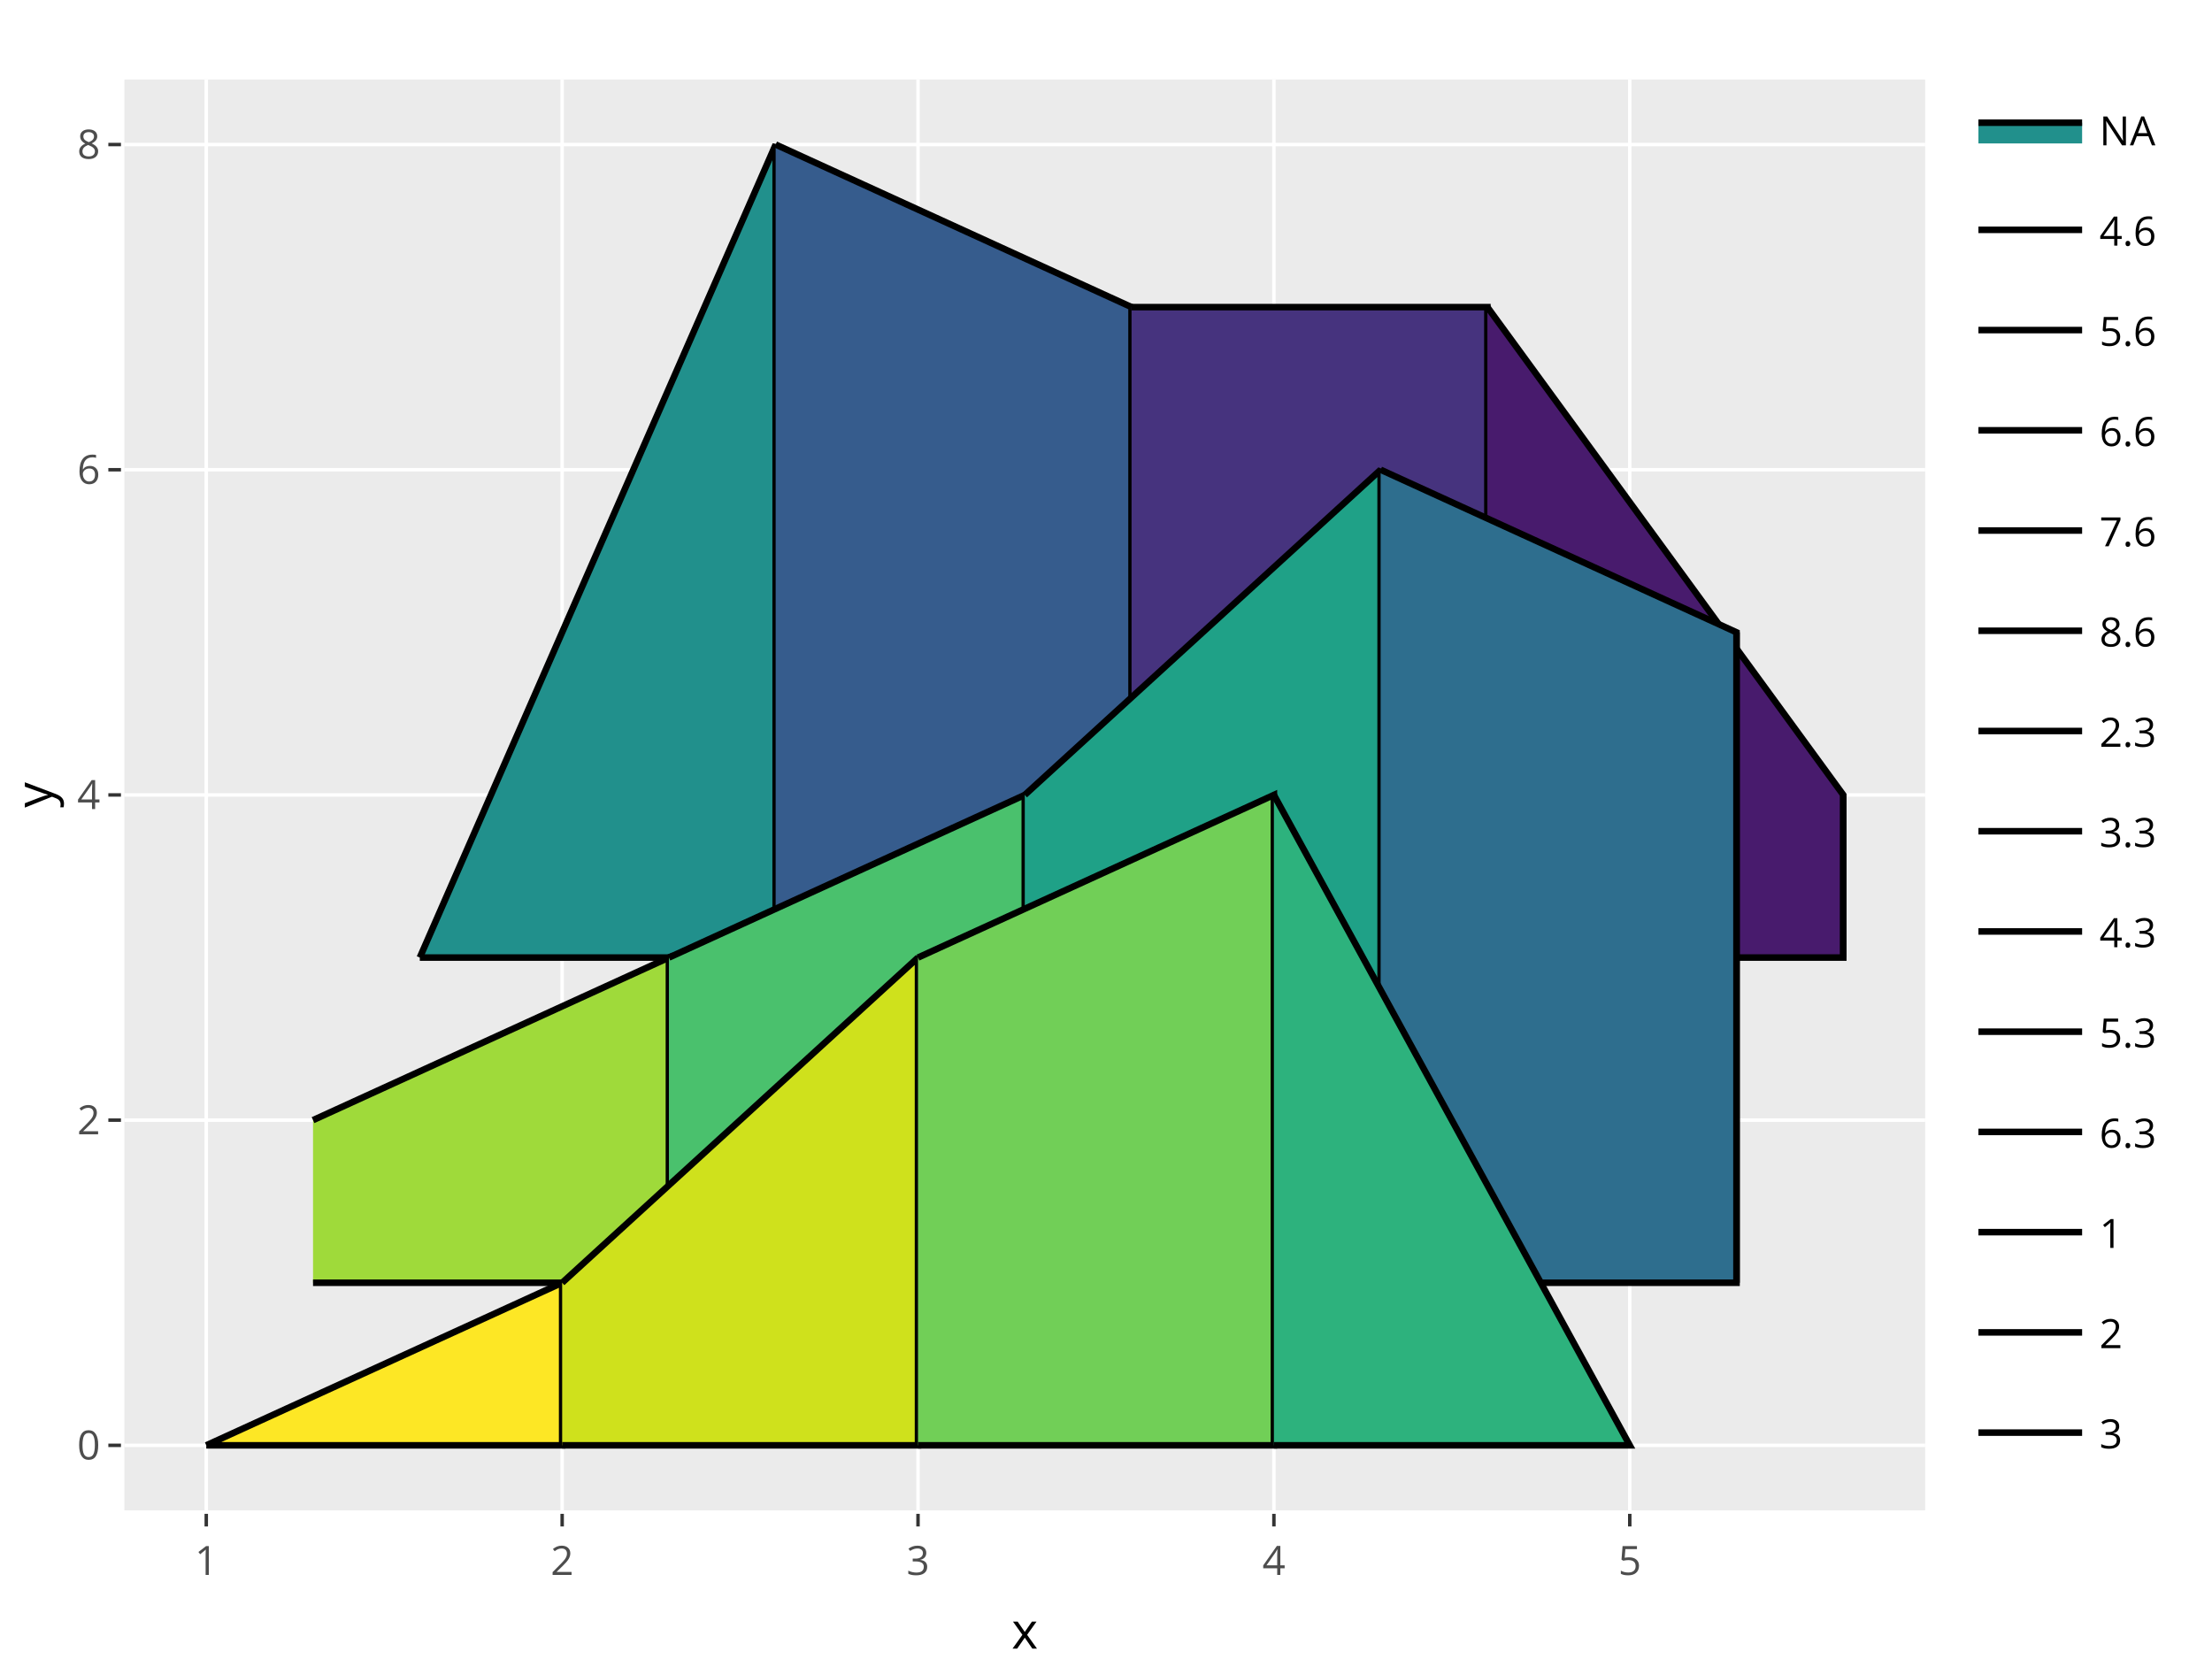
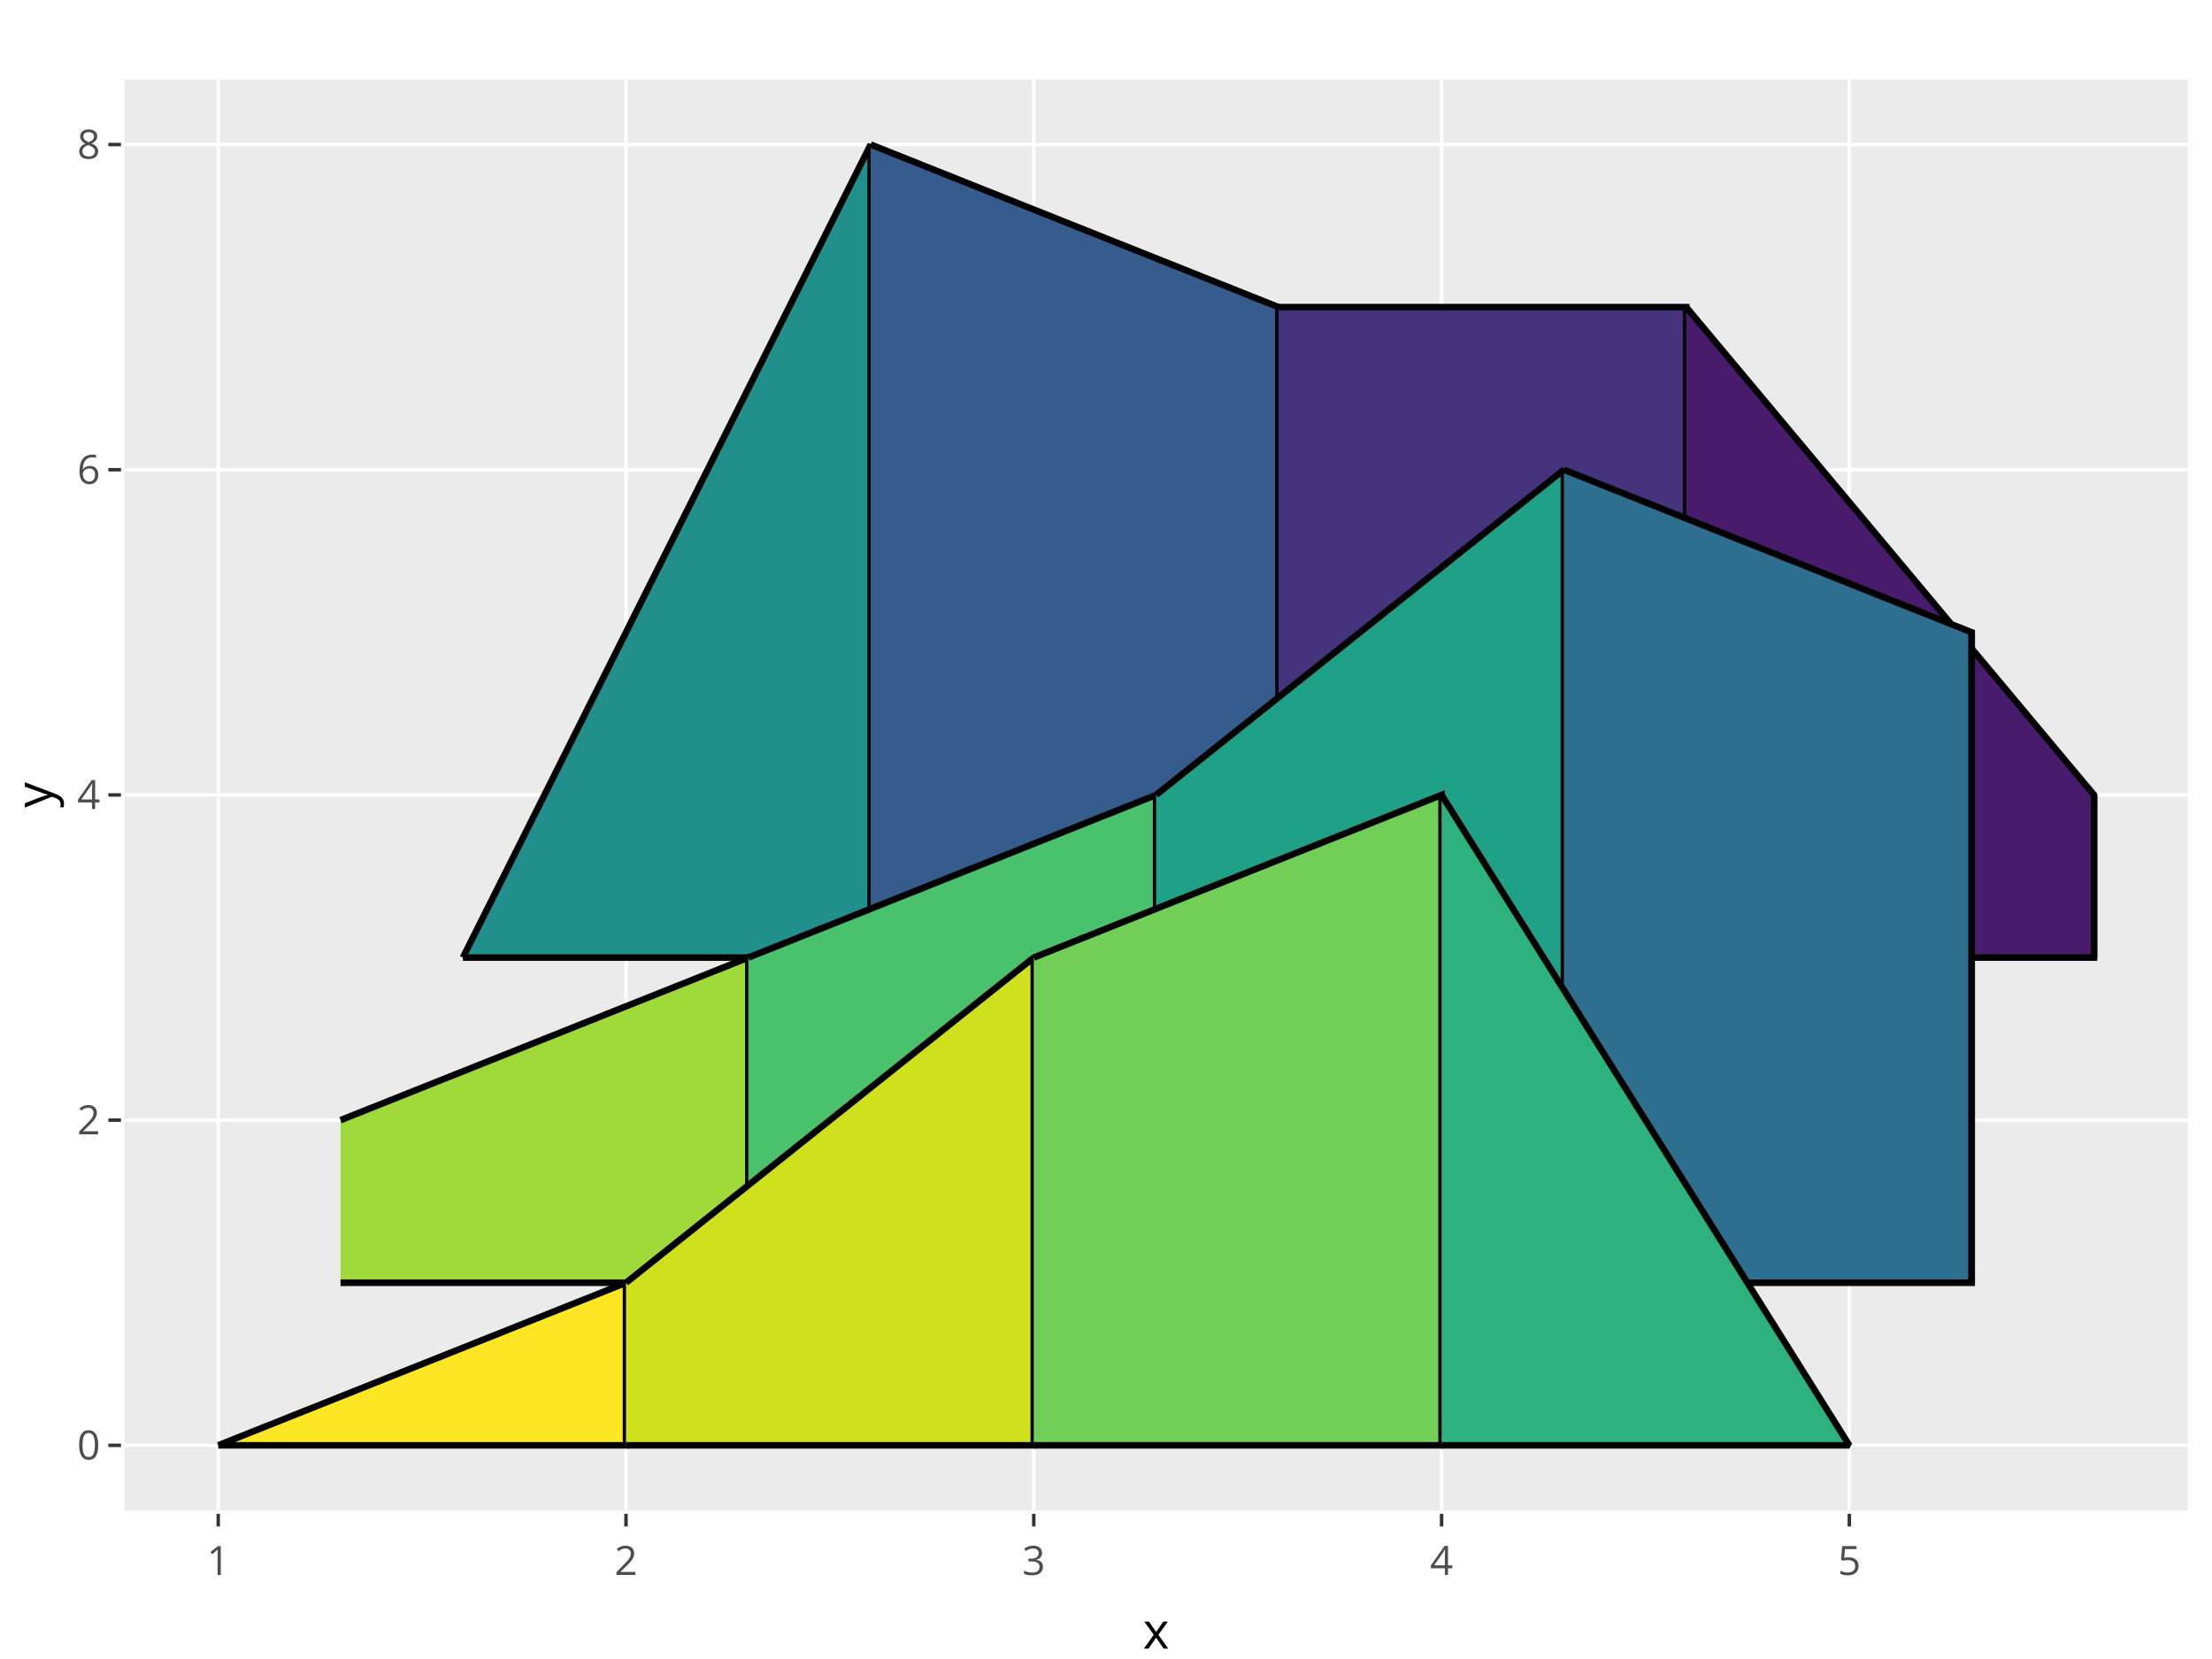
<svg xmlns="http://www.w3.org/2000/svg" class="main-svg" width="640" height="480" style="" viewBox="0 0 640 480">
  <rect x="0" y="0" width="640" height="480" style="fill: rgb(255, 255, 255); fill-opacity: 1;" />
  <defs id="defs-">
    <g class="clips">
      <clipPath id="clipxyplot" class="plotclip">
-         <rect width="521" height="414" />
+         <rect width="597" height="414" />
      </clipPath>
      <clipPath class="axesclip" id="clipx">
-         <rect x="36" y="0" width="521" height="480" />
+         <rect x="36" y="0" width="597" height="480" />
      </clipPath>
      <clipPath class="axesclip" id="clipy">
        <rect x="0" y="23" width="640" height="414" />
      </clipPath>
      <clipPath class="axesclip" id="clipxy">
-         <rect x="36" y="23" width="521" height="414" />
+         <rect x="36" y="23" width="597" height="414" />
      </clipPath>
    </g>
    <g class="gradients" />
    <g class="patterns" />
  </defs>
  <g class="bglayer">
-     <rect class="bg" x="36" y="23" width="521" height="414" style="fill: rgb(235, 235, 235); fill-opacity: 1; stroke-width: 0;" />
+     <rect class="bg" x="36" y="23" width="597" height="414" style="fill: rgb(235, 235, 235); fill-opacity: 1; stroke-width: 0;" />
  </g>
  <g class="layer-below">
    <g class="imagelayer" />
-     <g class="shapelayer">
-       <path data-index="0" fill-rule="evenodd" d="M36,437H557V23H36Z" style="opacity: 1; stroke: rgb(0, 0, 0); stroke-opacity: 0; fill: rgb(0, 0, 0); fill-opacity: 0; stroke-width: 0px;" />
-     </g>
+     <g class="shapelayer" />
  </g>
  <g class="cartesianlayer">
    <g class="subplot xy">
      <g class="layer-subplot">
        <g class="shapelayer" />
        <g class="imagelayer" />
      </g>
      <g class="gridlayer">
        <g class="x">
-           <path class="xgrid crisp" transform="translate(59.68,0)" d="M0,23v414" style="stroke: rgb(255, 255, 255); stroke-opacity: 1; stroke-width: 1px;" />
-           <path class="xgrid crisp" transform="translate(162.65,0)" d="M0,23v414" style="stroke: rgb(255, 255, 255); stroke-opacity: 1; stroke-width: 1px;" />
-           <path class="xgrid crisp" transform="translate(265.61,0)" d="M0,23v414" style="stroke: rgb(255, 255, 255); stroke-opacity: 1; stroke-width: 1px;" />
-           <path class="xgrid crisp" transform="translate(368.58,0)" d="M0,23v414" style="stroke: rgb(255, 255, 255); stroke-opacity: 1; stroke-width: 1px;" />
-           <path class="xgrid crisp" transform="translate(471.54,0)" d="M0,23v414" style="stroke: rgb(255, 255, 255); stroke-opacity: 1; stroke-width: 1px;" />
+           <path class="xgrid crisp" transform="translate(63.14,0)" d="M0,23v414" style="stroke: rgb(255, 255, 255); stroke-opacity: 1; stroke-width: 1px;" />
+           <path class="xgrid crisp" transform="translate(181.12,0)" d="M0,23v414" style="stroke: rgb(255, 255, 255); stroke-opacity: 1; stroke-width: 1px;" />
+           <path class="xgrid crisp" transform="translate(299.1,0)" d="M0,23v414" style="stroke: rgb(255, 255, 255); stroke-opacity: 1; stroke-width: 1px;" />
+           <path class="xgrid crisp" transform="translate(417.09,0)" d="M0,23v414" style="stroke: rgb(255, 255, 255); stroke-opacity: 1; stroke-width: 1px;" />
+           <path class="xgrid crisp" transform="translate(535.07,0)" d="M0,23v414" style="stroke: rgb(255, 255, 255); stroke-opacity: 1; stroke-width: 1px;" />
        </g>
        <g class="y">
-           <path class="ygrid crisp" transform="translate(0,418.18)" d="M36,0h521" style="stroke: rgb(255, 255, 255); stroke-opacity: 1; stroke-width: 1px;" />
-           <path class="ygrid crisp" transform="translate(0,324.09)" d="M36,0h521" style="stroke: rgb(255, 255, 255); stroke-opacity: 1; stroke-width: 1px;" />
-           <path class="ygrid crisp" transform="translate(0,230)" d="M36,0h521" style="stroke: rgb(255, 255, 255); stroke-opacity: 1; stroke-width: 1px;" />
-           <path class="ygrid crisp" transform="translate(0,135.91)" d="M36,0h521" style="stroke: rgb(255, 255, 255); stroke-opacity: 1; stroke-width: 1px;" />
-           <path class="ygrid crisp" transform="translate(0,41.82)" d="M36,0h521" style="stroke: rgb(255, 255, 255); stroke-opacity: 1; stroke-width: 1px;" />
+           <path class="ygrid crisp" transform="translate(0,418.18)" d="M36,0h597" style="stroke: rgb(255, 255, 255); stroke-opacity: 1; stroke-width: 1px;" />
+           <path class="ygrid crisp" transform="translate(0,324.09)" d="M36,0h597" style="stroke: rgb(255, 255, 255); stroke-opacity: 1; stroke-width: 1px;" />
+           <path class="ygrid crisp" transform="translate(0,230)" d="M36,0h597" style="stroke: rgb(255, 255, 255); stroke-opacity: 1; stroke-width: 1px;" />
+           <path class="ygrid crisp" transform="translate(0,135.91)" d="M36,0h597" style="stroke: rgb(255, 255, 255); stroke-opacity: 1; stroke-width: 1px;" />
+           <path class="ygrid crisp" transform="translate(0,41.82)" d="M36,0h597" style="stroke: rgb(255, 255, 255); stroke-opacity: 1; stroke-width: 1px;" />
        </g>
      </g>
      <g class="zerolinelayer" />
      <path class="xlines-below" />
      <path class="ylines-below" />
      <g class="overlines-below" />
      <g class="xaxislayer-below" />
      <g class="yaxislayer-below" />
      <g class="overaxes-below" />
      <g class="plot" transform="translate(36,23)" clip-path="url(#clipxyplot)">
        <g class="scatterlayer mlayer">
          <g class="trace scatter trace-vdiffr-plotly-1" style="stroke-miterlimit: 2; opacity: 1;">
            <g class="fills">
              <g>
-                 <path class="js-fill" d="M85.46,254.05L188.42,18.82L188.42,254.05L85.46,254.05Z" style="fill: rgb(33, 144, 140); fill-opacity: 1; stroke-width: 0;" />
-               </g>
-             </g>
-             <g class="errorbars" />
-             <g class="lines">
-               <path class="js-line" d="M85.46,254.05L188.42,18.82L188.42,254.05L85.46,254.05" style="vector-effect: non-scaling-stroke; fill: none; stroke: rgb(0, 0, 0); stroke-opacity: 1; stroke-width: 1.89px; opacity: 1;" />
+                 <path class="js-fill" d="M97.93,254.05L215.91,18.82L215.91,254.05L97.93,254.05Z" style="fill: rgb(33, 144, 140); fill-opacity: 1; stroke-width: 0;" />
+               </g>
+             </g>
+             <g class="errorbars" />
+             <g class="lines">
+               <path class="js-line" d="M97.93,254.05L215.91,18.82L215.91,254.05L97.93,254.05" style="vector-effect: non-scaling-stroke; fill: none; stroke: rgb(0, 0, 0); stroke-opacity: 1; stroke-width: 1.89px; opacity: 1;" />
            </g>
            <g class="points" />
            <g class="text" />
          </g>
          <g class="trace scatter trace-vdiffr-plotly-2" style="stroke-miterlimit: 2; opacity: 1;">
            <g class="fills">
              <g>
-                 <path class="js-fill" d="M188.42,18.82L291.39,65.86L291.39,254.05L188.42,254.05Z" style="fill: rgb(54, 92, 141); fill-opacity: 1; stroke-width: 0;" />
-               </g>
-             </g>
-             <g class="errorbars" />
-             <g class="lines">
-               <path class="js-line" d="M188.42,18.82L291.39,65.86L291.39,254.05L188.42,254.05" style="vector-effect: non-scaling-stroke; fill: none; stroke: rgb(0, 0, 0); stroke-opacity: 1; stroke-width: 1.89px; opacity: 1;" />
+                 <path class="js-fill" d="M215.91,18.82L333.9,65.86L333.9,254.05L215.91,254.05Z" style="fill: rgb(54, 92, 141); fill-opacity: 1; stroke-width: 0;" />
+               </g>
+             </g>
+             <g class="errorbars" />
+             <g class="lines">
+               <path class="js-line" d="M215.91,18.82L333.9,65.86L333.9,254.05L215.91,254.05" style="vector-effect: non-scaling-stroke; fill: none; stroke: rgb(0, 0, 0); stroke-opacity: 1; stroke-width: 1.89px; opacity: 1;" />
            </g>
            <g class="points" />
            <g class="text" />
          </g>
          <g class="trace scatter trace-vdiffr-plotly-3" style="stroke-miterlimit: 2; opacity: 1;">
            <g class="fills">
              <g>
-                 <path class="js-fill" d="M291.39,65.86L394.35,65.86L394.35,254.05L291.39,254.05Z" style="fill: rgb(70, 51, 126); fill-opacity: 1; stroke-width: 0;" />
-               </g>
-             </g>
-             <g class="errorbars" />
-             <g class="lines">
-               <path class="js-line" d="M291.39,65.86L394.35,65.86L394.35,254.05L291.39,254.05" style="vector-effect: non-scaling-stroke; fill: none; stroke: rgb(0, 0, 0); stroke-opacity: 1; stroke-width: 1.89px; opacity: 1;" />
+                 <path class="js-fill" d="M333.9,65.86L451.88,65.86L451.88,254.05L333.9,254.05Z" style="fill: rgb(70, 51, 126); fill-opacity: 1; stroke-width: 0;" />
+               </g>
+             </g>
+             <g class="errorbars" />
+             <g class="lines">
+               <path class="js-line" d="M333.9,65.86L451.88,65.86L451.88,254.05L333.9,254.05" style="vector-effect: non-scaling-stroke; fill: none; stroke: rgb(0, 0, 0); stroke-opacity: 1; stroke-width: 1.89px; opacity: 1;" />
            </g>
            <g class="points" />
            <g class="text" />
          </g>
          <g class="trace scatter trace-vdiffr-plotly-4" style="stroke-miterlimit: 2; opacity: 1;">
            <g class="fills">
              <g>
-                 <path class="js-fill" d="M394.35,65.86L497.32,207L497.32,254.05L394.35,254.05Z" style="fill: rgb(72, 27, 109); fill-opacity: 1; stroke-width: 0;" />
-               </g>
-             </g>
-             <g class="errorbars" />
-             <g class="lines">
-               <path class="js-line" d="M394.35,65.86L497.32,207L497.32,254.05L394.35,254.05" style="vector-effect: non-scaling-stroke; fill: none; stroke: rgb(0, 0, 0); stroke-opacity: 1; stroke-width: 1.89px; opacity: 1;" />
+                 <path class="js-fill" d="M451.88,65.86L569.86,207L569.86,254.05L451.88,254.05Z" style="fill: rgb(72, 27, 109); fill-opacity: 1; stroke-width: 0;" />
+               </g>
+             </g>
+             <g class="errorbars" />
+             <g class="lines">
+               <path class="js-line" d="M451.88,65.86L569.86,207L569.86,254.05L451.88,254.05" style="vector-effect: non-scaling-stroke; fill: none; stroke: rgb(0, 0, 0); stroke-opacity: 1; stroke-width: 1.89px; opacity: 1;" />
            </g>
            <g class="points" />
            <g class="text" />
          </g>
          <g class="trace scatter trace-vdiffr-plotly-5" style="stroke-miterlimit: 2; opacity: 1;">
            <g class="fills">
              <g>
-                 <path class="js-fill" d="M497.32,207L497.32,254.05Z" style="fill: rgb(68, 1, 84); fill-opacity: 1; stroke-width: 0;" />
-               </g>
-             </g>
-             <g class="errorbars" />
-             <g class="lines">
-               <path class="js-line" d="M497.32,207L497.32,254.05" style="vector-effect: non-scaling-stroke; fill: none; stroke: rgb(0, 0, 0); stroke-opacity: 1; stroke-width: 1.89px; opacity: 1;" />
+                 <path class="js-fill" d="M569.86,207L569.86,254.05Z" style="fill: rgb(68, 1, 84); fill-opacity: 1; stroke-width: 0;" />
+               </g>
+             </g>
+             <g class="errorbars" />
+             <g class="lines">
+               <path class="js-line" d="M569.86,207L569.86,254.05" style="vector-effect: non-scaling-stroke; fill: none; stroke: rgb(0, 0, 0); stroke-opacity: 1; stroke-width: 1.89px; opacity: 1;" />
            </g>
            <g class="points" />
            <g class="text" />
          </g>
          <g class="trace scatter trace-vdiffr-plotly-6" style="stroke-miterlimit: 2; opacity: 1;">
            <g class="fills" />
            <g class="errorbars" />
            <g class="lines" />
            <g class="points" />
            <g class="text" />
          </g>
          <g class="trace scatter trace-vdiffr-plotly-7" style="stroke-miterlimit: 2; opacity: 1;">
            <g class="fills" />
            <g class="errorbars" />
            <g class="lines" />
            <g class="points" />
            <g class="text" />
          </g>
          <g class="trace scatter trace-vdiffr-plotly-8" style="stroke-miterlimit: 2; opacity: 1;">
            <g class="fills" />
            <g class="errorbars" />
            <g class="lines" />
            <g class="points" />
            <g class="text" />
          </g>
          <g class="trace scatter trace-vdiffr-plotly-9" style="stroke-miterlimit: 2; opacity: 1;">
            <g class="fills" />
            <g class="errorbars" />
            <g class="lines" />
            <g class="points" />
            <g class="text" />
          </g>
          <g class="trace scatter trace-vdiffr-plotly-10" style="stroke-miterlimit: 2; opacity: 1;">
            <g class="fills" />
            <g class="errorbars" />
            <g class="lines" />
            <g class="points" />
            <g class="text" />
          </g>
          <g class="trace scatter trace-vdiffr-plotly-11" style="stroke-miterlimit: 2; opacity: 1;">
            <g class="fills">
              <g>
-                 <path class="js-fill" d="M54.57,301.09L157.54,254.05L157.54,348.14L54.57,348.14Z" style="fill: rgb(159, 218, 58); fill-opacity: 1; stroke-width: 0;" />
-               </g>
-             </g>
-             <g class="errorbars" />
-             <g class="lines">
-               <path class="js-line" d="M54.57,301.09L157.54,254.05L157.54,348.14L54.57,348.14" style="vector-effect: non-scaling-stroke; fill: none; stroke: rgb(0, 0, 0); stroke-opacity: 1; stroke-width: 1.89px; opacity: 1;" />
+                 <path class="js-fill" d="M62.53,301.09L180.52,254.05L180.52,348.14L62.53,348.14Z" style="fill: rgb(159, 218, 58); fill-opacity: 1; stroke-width: 0;" />
+               </g>
+             </g>
+             <g class="errorbars" />
+             <g class="lines">
+               <path class="js-line" d="M62.53,301.09L180.52,254.05L180.52,348.14L62.53,348.14" style="vector-effect: non-scaling-stroke; fill: none; stroke: rgb(0, 0, 0); stroke-opacity: 1; stroke-width: 1.89px; opacity: 1;" />
            </g>
            <g class="points" />
            <g class="text" />
          </g>
          <g class="trace scatter trace-vdiffr-plotly-12" style="stroke-miterlimit: 2; opacity: 1;">
            <g class="fills">
              <g>
-                 <path class="js-fill" d="M157.54,254.05L260.5,207L260.5,348.14L157.54,348.14Z" style="fill: rgb(74, 193, 109); fill-opacity: 1; stroke-width: 0;" />
-               </g>
-             </g>
-             <g class="errorbars" />
-             <g class="lines">
-               <path class="js-line" d="M157.54,254.05L260.5,207L260.5,348.14L157.54,348.14" style="vector-effect: non-scaling-stroke; fill: none; stroke: rgb(0, 0, 0); stroke-opacity: 1; stroke-width: 1.89px; opacity: 1;" />
+                 <path class="js-fill" d="M180.52,254.05L298.5,207L298.5,348.14L180.52,348.14Z" style="fill: rgb(74, 193, 109); fill-opacity: 1; stroke-width: 0;" />
+               </g>
+             </g>
+             <g class="errorbars" />
+             <g class="lines">
+               <path class="js-line" d="M180.52,254.05L298.5,207L298.5,348.14L180.52,348.14" style="vector-effect: non-scaling-stroke; fill: none; stroke: rgb(0, 0, 0); stroke-opacity: 1; stroke-width: 1.89px; opacity: 1;" />
            </g>
            <g class="points" />
            <g class="text" />
          </g>
          <g class="trace scatter trace-vdiffr-plotly-13" style="stroke-miterlimit: 2; opacity: 1;">
            <g class="fills">
              <g>
-                 <path class="js-fill" d="M260.5,207L363.46,112.91L363.46,348.14L260.5,348.14Z" style="fill: rgb(31, 161, 135); fill-opacity: 1; stroke-width: 0;" />
-               </g>
-             </g>
-             <g class="errorbars" />
-             <g class="lines">
-               <path class="js-line" d="M260.5,207L363.46,112.91L363.46,348.14L260.5,348.14" style="vector-effect: non-scaling-stroke; fill: none; stroke: rgb(0, 0, 0); stroke-opacity: 1; stroke-width: 1.89px; opacity: 1;" />
+                 <path class="js-fill" d="M298.5,207L416.48,112.91L416.48,348.14L298.5,348.14Z" style="fill: rgb(31, 161, 135); fill-opacity: 1; stroke-width: 0;" />
+               </g>
+             </g>
+             <g class="errorbars" />
+             <g class="lines">
+               <path class="js-line" d="M298.5,207L416.48,112.91L416.48,348.14L298.5,348.14" style="vector-effect: non-scaling-stroke; fill: none; stroke: rgb(0, 0, 0); stroke-opacity: 1; stroke-width: 1.89px; opacity: 1;" />
            </g>
            <g class="points" />
            <g class="text" />
          </g>
          <g class="trace scatter trace-vdiffr-plotly-14" style="stroke-miterlimit: 2; opacity: 1;">
            <g class="fills">
              <g>
-                 <path class="js-fill" d="M363.46,112.91L466.43,159.95L466.43,348.14L363.46,348.14Z" style="fill: rgb(46, 110, 142); fill-opacity: 1; stroke-width: 0;" />
-               </g>
-             </g>
-             <g class="errorbars" />
-             <g class="lines">
-               <path class="js-line" d="M363.46,112.91L466.43,159.95L466.43,348.14L363.46,348.14" style="vector-effect: non-scaling-stroke; fill: none; stroke: rgb(0, 0, 0); stroke-opacity: 1; stroke-width: 1.89px; opacity: 1;" />
+                 <path class="js-fill" d="M416.48,112.91L534.47,159.95L534.47,348.14L416.48,348.14Z" style="fill: rgb(46, 110, 142); fill-opacity: 1; stroke-width: 0;" />
+               </g>
+             </g>
+             <g class="errorbars" />
+             <g class="lines">
+               <path class="js-line" d="M416.48,112.91L534.47,159.95L534.47,348.14L416.48,348.14" style="vector-effect: non-scaling-stroke; fill: none; stroke: rgb(0, 0, 0); stroke-opacity: 1; stroke-width: 1.89px; opacity: 1;" />
            </g>
            <g class="points" />
            <g class="text" />
          </g>
          <g class="trace scatter trace-vdiffr-plotly-15" style="stroke-miterlimit: 2; opacity: 1;">
            <g class="fills">
              <g>
-                 <path class="js-fill" d="M466.43,159.95L466.43,348.14Z" style="fill: rgb(63, 72, 137); fill-opacity: 1; stroke-width: 0;" />
-               </g>
-             </g>
-             <g class="errorbars" />
-             <g class="lines">
-               <path class="js-line" d="M466.43,159.95L466.43,348.14" style="vector-effect: non-scaling-stroke; fill: none; stroke: rgb(0, 0, 0); stroke-opacity: 1; stroke-width: 1.89px; opacity: 1;" />
+                 <path class="js-fill" d="M534.47,159.95L534.47,348.14Z" style="fill: rgb(63, 72, 137); fill-opacity: 1; stroke-width: 0;" />
+               </g>
+             </g>
+             <g class="errorbars" />
+             <g class="lines">
+               <path class="js-line" d="M534.47,159.95L534.47,348.14" style="vector-effect: non-scaling-stroke; fill: none; stroke: rgb(0, 0, 0); stroke-opacity: 1; stroke-width: 1.89px; opacity: 1;" />
            </g>
            <g class="points" />
            <g class="text" />
          </g>
          <g class="trace scatter trace-vdiffr-plotly-16" style="stroke-miterlimit: 2; opacity: 1;">
            <g class="fills" />
            <g class="errorbars" />
            <g class="lines" />
            <g class="points" />
            <g class="text" />
          </g>
          <g class="trace scatter trace-vdiffr-plotly-17" style="stroke-miterlimit: 2; opacity: 1;">
            <g class="fills" />
            <g class="errorbars" />
            <g class="lines" />
            <g class="points" />
            <g class="text" />
          </g>
          <g class="trace scatter trace-vdiffr-plotly-18" style="stroke-miterlimit: 2; opacity: 1;">
            <g class="fills" />
            <g class="errorbars" />
            <g class="lines" />
            <g class="points" />
            <g class="text" />
          </g>
          <g class="trace scatter trace-vdiffr-plotly-19" style="stroke-miterlimit: 2; opacity: 1;">
            <g class="fills" />
            <g class="errorbars" />
            <g class="lines" />
            <g class="points" />
            <g class="text" />
          </g>
          <g class="trace scatter trace-vdiffr-plotly-20" style="stroke-miterlimit: 2; opacity: 1;">
            <g class="fills" />
            <g class="errorbars" />
            <g class="lines" />
            <g class="points" />
            <g class="text" />
          </g>
          <g class="trace scatter trace-vdiffr-plotly-21" style="stroke-miterlimit: 2; opacity: 1;">
            <g class="fills">
              <g>
-                 <path class="js-fill" d="M23.68,395.18L126.65,348.14L126.65,395.18L23.68,395.18Z" style="fill: rgb(253, 231, 37); fill-opacity: 1; stroke-width: 0;" />
-               </g>
-             </g>
-             <g class="errorbars" />
-             <g class="lines">
-               <path class="js-line" d="M23.68,395.18L126.65,348.14L126.65,395.18L23.68,395.18" style="vector-effect: non-scaling-stroke; fill: none; stroke: rgb(0, 0, 0); stroke-opacity: 1; stroke-width: 1.89px; opacity: 1;" />
+                 <path class="js-fill" d="M27.14,395.18L145.12,348.14L145.12,395.18L27.14,395.18Z" style="fill: rgb(253, 231, 37); fill-opacity: 1; stroke-width: 0;" />
+               </g>
+             </g>
+             <g class="errorbars" />
+             <g class="lines">
+               <path class="js-line" d="M27.14,395.18L145.12,348.14L145.12,395.18L27.14,395.18" style="vector-effect: non-scaling-stroke; fill: none; stroke: rgb(0, 0, 0); stroke-opacity: 1; stroke-width: 1.89px; opacity: 1;" />
            </g>
            <g class="points" />
            <g class="text" />
          </g>
          <g class="trace scatter trace-vdiffr-plotly-22" style="stroke-miterlimit: 2; opacity: 1;">
            <g class="fills">
              <g>
-                 <path class="js-fill" d="M126.65,348.14L229.61,254.05L229.61,395.18L126.65,395.18Z" style="fill: rgb(207, 225, 28); fill-opacity: 1; stroke-width: 0;" />
-               </g>
-             </g>
-             <g class="errorbars" />
-             <g class="lines">
-               <path class="js-line" d="M126.65,348.14L229.61,254.05L229.61,395.18L126.65,395.18" style="vector-effect: non-scaling-stroke; fill: none; stroke: rgb(0, 0, 0); stroke-opacity: 1; stroke-width: 1.89px; opacity: 1;" />
+                 <path class="js-fill" d="M145.12,348.14L263.1,254.05L263.1,395.18L145.12,395.18Z" style="fill: rgb(207, 225, 28); fill-opacity: 1; stroke-width: 0;" />
+               </g>
+             </g>
+             <g class="errorbars" />
+             <g class="lines">
+               <path class="js-line" d="M145.12,348.14L263.1,254.05L263.1,395.18L145.12,395.18" style="vector-effect: non-scaling-stroke; fill: none; stroke: rgb(0, 0, 0); stroke-opacity: 1; stroke-width: 1.89px; opacity: 1;" />
            </g>
            <g class="points" />
            <g class="text" />
          </g>
          <g class="trace scatter trace-vdiffr-plotly-23" style="stroke-miterlimit: 2; opacity: 1;">
            <g class="fills">
              <g>
-                 <path class="js-fill" d="M229.61,254.05L332.58,207L332.58,395.18L229.61,395.18Z" style="fill: rgb(113, 207, 87); fill-opacity: 1; stroke-width: 0;" />
-               </g>
-             </g>
-             <g class="errorbars" />
-             <g class="lines">
-               <path class="js-line" d="M229.61,254.05L332.58,207L332.58,395.18L229.61,395.18" style="vector-effect: non-scaling-stroke; fill: none; stroke: rgb(0, 0, 0); stroke-opacity: 1; stroke-width: 1.89px; opacity: 1;" />
+                 <path class="js-fill" d="M263.1,254.05L381.09,207L381.09,395.18L263.1,395.18Z" style="fill: rgb(113, 207, 87); fill-opacity: 1; stroke-width: 0;" />
+               </g>
+             </g>
+             <g class="errorbars" />
+             <g class="lines">
+               <path class="js-line" d="M263.1,254.05L381.09,207L381.09,395.18L263.1,395.18" style="vector-effect: non-scaling-stroke; fill: none; stroke: rgb(0, 0, 0); stroke-opacity: 1; stroke-width: 1.89px; opacity: 1;" />
            </g>
            <g class="points" />
            <g class="text" />
          </g>
          <g class="trace scatter trace-vdiffr-plotly-24" style="stroke-miterlimit: 2; opacity: 1;">
            <g class="fills">
              <g>
-                 <path class="js-fill" d="M332.58,207L435.54,395.18L435.54,395.18L332.58,395.18Z" style="fill: rgb(45, 178, 125); fill-opacity: 1; stroke-width: 0;" />
-               </g>
-             </g>
-             <g class="errorbars" />
-             <g class="lines">
-               <path class="js-line" d="M332.58,207L435.54,395.18L435.54,395.18L332.58,395.18" style="vector-effect: non-scaling-stroke; fill: none; stroke: rgb(0, 0, 0); stroke-opacity: 1; stroke-width: 1.89px; opacity: 1;" />
+                 <path class="js-fill" d="M381.09,207L499.07,395.18L499.07,395.18L381.09,395.18Z" style="fill: rgb(45, 178, 125); fill-opacity: 1; stroke-width: 0;" />
+               </g>
+             </g>
+             <g class="errorbars" />
+             <g class="lines">
+               <path class="js-line" d="M381.09,207L499.07,395.18L499.07,395.18L381.09,395.18" style="vector-effect: non-scaling-stroke; fill: none; stroke: rgb(0, 0, 0); stroke-opacity: 1; stroke-width: 1.89px; opacity: 1;" />
            </g>
            <g class="points" />
            <g class="text" />
          </g>
          <g class="trace scatter trace-vdiffr-plotly-25" style="stroke-miterlimit: 2; opacity: 1;">
            <g class="fills">
              <g>
-                 <path class="js-fill" d="M435.54,395.18L435.54,395.18Z" style="fill: rgb(39, 127, 142); fill-opacity: 1; stroke-width: 0;" />
-               </g>
-             </g>
-             <g class="errorbars" />
-             <g class="lines">
-               <path class="js-line" d="M435.54,395.18L435.54,395.18" style="vector-effect: non-scaling-stroke; fill: none; stroke: rgb(0, 0, 0); stroke-opacity: 1; stroke-width: 1.89px; opacity: 1;" />
+                 <path class="js-fill" d="M499.07,395.18L499.07,395.18Z" style="fill: rgb(39, 127, 142); fill-opacity: 1; stroke-width: 0;" />
+               </g>
+             </g>
+             <g class="errorbars" />
+             <g class="lines">
+               <path class="js-line" d="M499.07,395.18L499.07,395.18" style="vector-effect: non-scaling-stroke; fill: none; stroke: rgb(0, 0, 0); stroke-opacity: 1; stroke-width: 1.89px; opacity: 1;" />
            </g>
            <g class="points" />
            <g class="text" />
          </g>
          <g class="trace scatter trace-vdiffr-plotly-26" style="stroke-miterlimit: 2; opacity: 1;">
            <g class="fills" />
            <g class="errorbars" />
            <g class="lines" />
            <g class="points" />
            <g class="text" />
          </g>
          <g class="trace scatter trace-vdiffr-plotly-27" style="stroke-miterlimit: 2; opacity: 1;">
            <g class="fills" />
            <g class="errorbars" />
            <g class="lines" />
            <g class="points" />
            <g class="text" />
          </g>
          <g class="trace scatter trace-vdiffr-plotly-28" style="stroke-miterlimit: 2; opacity: 1;">
            <g class="fills" />
            <g class="errorbars" />
            <g class="lines" />
            <g class="points" />
            <g class="text" />
          </g>
          <g class="trace scatter trace-vdiffr-plotly-29" style="stroke-miterlimit: 2; opacity: 1;">
            <g class="fills" />
            <g class="errorbars" />
            <g class="lines" />
            <g class="points" />
            <g class="text" />
          </g>
          <g class="trace scatter trace-vdiffr-plotly-30" style="stroke-miterlimit: 2; opacity: 1;">
            <g class="fills" />
            <g class="errorbars" />
            <g class="lines" />
            <g class="points" />
            <g class="text" />
          </g>
        </g>
      </g>
      <g class="overplot" />
      <path class="xlines-above crisp" d="" style="fill: none; stroke-width: 1px; stroke: rgb(0, 0, 0); stroke-opacity: 0;" />
      <path class="ylines-above crisp" d="" style="fill: none; stroke-width: 1px; stroke: rgb(0, 0, 0); stroke-opacity: 0;" />
      <g class="overlines-above" />
      <g class="xaxislayer-above">
-         <path class="xtick ticks crisp" d="M0,438v3.653" transform="translate(59.68,0)" style="stroke: rgb(51, 51, 51); stroke-opacity: 1; stroke-width: 1px;" />
-         <path class="xtick ticks crisp" d="M0,438v3.653" transform="translate(162.65,0)" style="stroke: rgb(51, 51, 51); stroke-opacity: 1; stroke-width: 1px;" />
-         <path class="xtick ticks crisp" d="M0,438v3.653" transform="translate(265.61,0)" style="stroke: rgb(51, 51, 51); stroke-opacity: 1; stroke-width: 1px;" />
-         <path class="xtick ticks crisp" d="M0,438v3.653" transform="translate(368.58,0)" style="stroke: rgb(51, 51, 51); stroke-opacity: 1; stroke-width: 1px;" />
-         <path class="xtick ticks crisp" d="M0,438v3.653" transform="translate(471.54,0)" style="stroke: rgb(51, 51, 51); stroke-opacity: 1; stroke-width: 1px;" />
+         <path class="xtick ticks crisp" d="M0,438v3.653" transform="translate(63.14,0)" style="stroke: rgb(51, 51, 51); stroke-opacity: 1; stroke-width: 1px;" />
+         <path class="xtick ticks crisp" d="M0,438v3.653" transform="translate(181.12,0)" style="stroke: rgb(51, 51, 51); stroke-opacity: 1; stroke-width: 1px;" />
+         <path class="xtick ticks crisp" d="M0,438v3.653" transform="translate(299.1,0)" style="stroke: rgb(51, 51, 51); stroke-opacity: 1; stroke-width: 1px;" />
+         <path class="xtick ticks crisp" d="M0,438v3.653" transform="translate(417.09,0)" style="stroke: rgb(51, 51, 51); stroke-opacity: 1; stroke-width: 1px;" />
+         <path class="xtick ticks crisp" d="M0,438v3.653" transform="translate(535.07,0)" style="stroke: rgb(51, 51, 51); stroke-opacity: 1; stroke-width: 1px;" />
        <g class="xtick">
-           <text text-anchor="middle" x="0" y="455.68" transform="translate(59.68,0)" style="font-family: 'Open Sans', verdana, arial, sans-serif; font-size: 11.69px; fill: rgb(77, 77, 77); fill-opacity: 1; white-space: pre; opacity: 1;">1</text>
+           <text text-anchor="middle" x="0" y="455.68" transform="translate(63.14,0)" style="font-family: 'Open Sans', verdana, arial, sans-serif; font-size: 11.69px; fill: rgb(77, 77, 77); fill-opacity: 1; white-space: pre; opacity: 1;">1</text>
        </g>
        <g class="xtick">
-           <text text-anchor="middle" x="0" y="455.68" style="font-family: 'Open Sans', verdana, arial, sans-serif; font-size: 11.69px; fill: rgb(77, 77, 77); fill-opacity: 1; white-space: pre; opacity: 1;" transform="translate(162.65,0)">2</text>
+           <text text-anchor="middle" x="0" y="455.68" style="font-family: 'Open Sans', verdana, arial, sans-serif; font-size: 11.69px; fill: rgb(77, 77, 77); fill-opacity: 1; white-space: pre; opacity: 1;" transform="translate(181.12,0)">2</text>
        </g>
        <g class="xtick">
-           <text text-anchor="middle" x="0" y="455.68" style="font-family: 'Open Sans', verdana, arial, sans-serif; font-size: 11.69px; fill: rgb(77, 77, 77); fill-opacity: 1; white-space: pre; opacity: 1;" transform="translate(265.61,0)">3</text>
+           <text text-anchor="middle" x="0" y="455.68" style="font-family: 'Open Sans', verdana, arial, sans-serif; font-size: 11.69px; fill: rgb(77, 77, 77); fill-opacity: 1; white-space: pre; opacity: 1;" transform="translate(299.1,0)">3</text>
        </g>
        <g class="xtick">
-           <text text-anchor="middle" x="0" y="455.68" style="font-family: 'Open Sans', verdana, arial, sans-serif; font-size: 11.69px; fill: rgb(77, 77, 77); fill-opacity: 1; white-space: pre; opacity: 1;" transform="translate(368.58,0)">4</text>
+           <text text-anchor="middle" x="0" y="455.68" style="font-family: 'Open Sans', verdana, arial, sans-serif; font-size: 11.69px; fill: rgb(77, 77, 77); fill-opacity: 1; white-space: pre; opacity: 1;" transform="translate(417.09,0)">4</text>
        </g>
        <g class="xtick">
-           <text text-anchor="middle" x="0" y="455.68" style="font-family: 'Open Sans', verdana, arial, sans-serif; font-size: 11.69px; fill: rgb(77, 77, 77); fill-opacity: 1; white-space: pre; opacity: 1;" transform="translate(471.54,0)">5</text>
+           <text text-anchor="middle" x="0" y="455.68" style="font-family: 'Open Sans', verdana, arial, sans-serif; font-size: 11.69px; fill: rgb(77, 77, 77); fill-opacity: 1; white-space: pre; opacity: 1;" transform="translate(535.07,0)">5</text>
        </g>
      </g>
      <g class="yaxislayer-above">
        <path class="ytick ticks crisp" d="M35,0h-3.653" transform="translate(0,418.18)" style="stroke: rgb(51, 51, 51); stroke-opacity: 1; stroke-width: 1px;" />
        <path class="ytick ticks crisp" d="M35,0h-3.653" transform="translate(0,324.09)" style="stroke: rgb(51, 51, 51); stroke-opacity: 1; stroke-width: 1px;" />
        <path class="ytick ticks crisp" d="M35,0h-3.653" transform="translate(0,230)" style="stroke: rgb(51, 51, 51); stroke-opacity: 1; stroke-width: 1px;" />
        <path class="ytick ticks crisp" d="M35,0h-3.653" transform="translate(0,135.91)" style="stroke: rgb(51, 51, 51); stroke-opacity: 1; stroke-width: 1px;" />
        <path class="ytick ticks crisp" d="M35,0h-3.653" transform="translate(0,41.82)" style="stroke: rgb(51, 51, 51); stroke-opacity: 1; stroke-width: 1px;" />
        <g class="ytick">
          <text text-anchor="end" x="29.009" y="4.091" transform="translate(0,418.18)" style="font-family: 'Open Sans', verdana, arial, sans-serif; font-size: 11.69px; fill: rgb(77, 77, 77); fill-opacity: 1; white-space: pre; opacity: 1;">0</text>
        </g>
        <g class="ytick">
          <text text-anchor="end" x="29.009" y="4.091" style="font-family: 'Open Sans', verdana, arial, sans-serif; font-size: 11.69px; fill: rgb(77, 77, 77); fill-opacity: 1; white-space: pre; opacity: 1;" transform="translate(0,324.09)">2</text>
        </g>
        <g class="ytick">
          <text text-anchor="end" x="29.009" y="4.091" style="font-family: 'Open Sans', verdana, arial, sans-serif; font-size: 11.69px; fill: rgb(77, 77, 77); fill-opacity: 1; white-space: pre; opacity: 1;" transform="translate(0,230)">4</text>
        </g>
        <g class="ytick">
          <text text-anchor="end" x="29.009" y="4.091" style="font-family: 'Open Sans', verdana, arial, sans-serif; font-size: 11.69px; fill: rgb(77, 77, 77); fill-opacity: 1; white-space: pre; opacity: 1;" transform="translate(0,135.91)">6</text>
        </g>
        <g class="ytick">
          <text text-anchor="end" x="29.009" y="4.091" style="font-family: 'Open Sans', verdana, arial, sans-serif; font-size: 11.69px; fill: rgb(77, 77, 77); fill-opacity: 1; white-space: pre; opacity: 1;" transform="translate(0,41.82)">8</text>
        </g>
      </g>
      <g class="overaxes-above" />
    </g>
  </g>
  <g class="polarlayer" />
  <g class="smithlayer" />
  <g class="ternarylayer" />
  <g class="geolayer" />
  <g class="funnelarealayer" />
  <g class="pielayer" />
  <g class="iciclelayer" />
  <g class="treemaplayer" />
  <g class="sunburstlayer" />
  <g class="glimages" />
  <defs id="topdefs-">
    <g class="clips" />
-     <clipPath id="legend">
-       <rect width="65" height="414" x="0" y="0" />
-     </clipPath>
  </defs>
  <g class="layer-above">
    <g class="imagelayer" />
    <g class="shapelayer" />
  </g>
  <g class="infolayer">
-     <g class="legend" pointer-events="all" transform="translate(567.42,23)">
-       <rect class="bg" shape-rendering="crispEdges" style="stroke: rgb(0, 0, 0); stroke-opacity: 0; fill: rgb(255, 255, 255); fill-opacity: 1; stroke-width: 0px;" width="65" height="414" x="0" y="0" />
-       <g class="scrollbox" transform="" clip-path="url(#legend)">
-         <g class="groups" transform="">
-           <g class="traces" transform="translate(0,14.5)" style="opacity: 1;">
-             <text class="legendtext" text-anchor="start" x="40" y="4.559" style="font-family: 'Open Sans', verdana, arial, sans-serif; font-size: 11.69px; fill: rgb(0, 0, 0); fill-opacity: 1; white-space: pre;">NA</text>
-             <g class="layers" style="opacity: 1;">
-               <g class="legendfill">
-                 <path class="js-fill" d="M5,-2h30v6h-30z" style="stroke-width: 0; fill: rgb(33, 144, 140); fill-opacity: 1;" />
-               </g>
-               <g class="legendlines">
-                 <path class="js-line" d="M5,-2h30" style="fill: none; stroke: rgb(0, 0, 0); stroke-opacity: 1; stroke-width: 1.89px;" />
-               </g>
-               <g class="legendsymbols">
-                 <g class="legendpoints" />
-               </g>
-             </g>
-             <rect class="legendtoggle" x="0" y="-9.5" width="59.109" height="19" style="fill: rgb(0, 0, 0); fill-opacity: 0;" />
-           </g>
-         </g>
-         <g class="groups" transform="translate(0,10)">
-           <g class="traces" transform="translate(0,33.5)" style="opacity: 1;">
-             <text class="legendtext" text-anchor="start" x="40" y="4.559" style="font-family: 'Open Sans', verdana, arial, sans-serif; font-size: 11.69px; fill: rgb(0, 0, 0); fill-opacity: 1; white-space: pre;">4.6</text>
-             <g class="layers" style="opacity: 1;">
-               <g class="legendfill" />
-               <g class="legendlines">
-                 <path class="js-line" d="M5,0h30" style="fill: none; stroke: rgb(0, 0, 0); stroke-opacity: 1; stroke-width: 1.89px;" />
-               </g>
-               <g class="legendsymbols">
-                 <g class="legendpoints" />
-               </g>
-             </g>
-             <rect class="legendtoggle" x="0" y="-9.5" width="59.109" height="19" style="fill: rgb(0, 0, 0); fill-opacity: 0;" />
-           </g>
-         </g>
-         <g class="groups" transform="translate(0,20)">
-           <g class="traces" transform="translate(0,52.5)" style="opacity: 1;">
-             <text class="legendtext" text-anchor="start" x="40" y="4.559" style="font-family: 'Open Sans', verdana, arial, sans-serif; font-size: 11.69px; fill: rgb(0, 0, 0); fill-opacity: 1; white-space: pre;">5.6</text>
-             <g class="layers" style="opacity: 1;">
-               <g class="legendfill" />
-               <g class="legendlines">
-                 <path class="js-line" d="M5,0h30" style="fill: none; stroke: rgb(0, 0, 0); stroke-opacity: 1; stroke-width: 1.89px;" />
-               </g>
-               <g class="legendsymbols">
-                 <g class="legendpoints" />
-               </g>
-             </g>
-             <rect class="legendtoggle" x="0" y="-9.5" width="59.109" height="19" style="fill: rgb(0, 0, 0); fill-opacity: 0;" />
-           </g>
-         </g>
-         <g class="groups" transform="translate(0,30)">
-           <g class="traces" transform="translate(0,71.5)" style="opacity: 1;">
-             <text class="legendtext" text-anchor="start" x="40" y="4.559" style="font-family: 'Open Sans', verdana, arial, sans-serif; font-size: 11.69px; fill: rgb(0, 0, 0); fill-opacity: 1; white-space: pre;">6.6</text>
-             <g class="layers" style="opacity: 1;">
-               <g class="legendfill" />
-               <g class="legendlines">
-                 <path class="js-line" d="M5,0h30" style="fill: none; stroke: rgb(0, 0, 0); stroke-opacity: 1; stroke-width: 1.89px;" />
-               </g>
-               <g class="legendsymbols">
-                 <g class="legendpoints" />
-               </g>
-             </g>
-             <rect class="legendtoggle" x="0" y="-9.5" width="59.109" height="19" style="fill: rgb(0, 0, 0); fill-opacity: 0;" />
-           </g>
-         </g>
-         <g class="groups" transform="translate(0,40)">
-           <g class="traces" transform="translate(0,90.5)" style="opacity: 1;">
-             <text class="legendtext" text-anchor="start" x="40" y="4.559" style="font-family: 'Open Sans', verdana, arial, sans-serif; font-size: 11.69px; fill: rgb(0, 0, 0); fill-opacity: 1; white-space: pre;">7.6</text>
-             <g class="layers" style="opacity: 1;">
-               <g class="legendfill" />
-               <g class="legendlines">
-                 <path class="js-line" d="M5,0h30" style="fill: none; stroke: rgb(0, 0, 0); stroke-opacity: 1; stroke-width: 1.89px;" />
-               </g>
-               <g class="legendsymbols">
-                 <g class="legendpoints" />
-               </g>
-             </g>
-             <rect class="legendtoggle" x="0" y="-9.5" width="59.109" height="19" style="fill: rgb(0, 0, 0); fill-opacity: 0;" />
-           </g>
-         </g>
-         <g class="groups" transform="translate(0,50)">
-           <g class="traces" transform="translate(0,109.5)" style="opacity: 1;">
-             <text class="legendtext" text-anchor="start" x="40" y="4.559" style="font-family: 'Open Sans', verdana, arial, sans-serif; font-size: 11.69px; fill: rgb(0, 0, 0); fill-opacity: 1; white-space: pre;">8.6</text>
-             <g class="layers" style="opacity: 1;">
-               <g class="legendfill" />
-               <g class="legendlines">
-                 <path class="js-line" d="M5,0h30" style="fill: none; stroke: rgb(0, 0, 0); stroke-opacity: 1; stroke-width: 1.89px;" />
-               </g>
-               <g class="legendsymbols">
-                 <g class="legendpoints" />
-               </g>
-             </g>
-             <rect class="legendtoggle" x="0" y="-9.5" width="59.109" height="19" style="fill: rgb(0, 0, 0); fill-opacity: 0;" />
-           </g>
-         </g>
-         <g class="groups" transform="translate(0,60)">
-           <g class="traces" transform="translate(0,128.5)" style="opacity: 1;">
-             <text class="legendtext" text-anchor="start" x="40" y="4.559" style="font-family: 'Open Sans', verdana, arial, sans-serif; font-size: 11.69px; fill: rgb(0, 0, 0); fill-opacity: 1; white-space: pre;">2.3</text>
-             <g class="layers" style="opacity: 1;">
-               <g class="legendfill" />
-               <g class="legendlines">
-                 <path class="js-line" d="M5,0h30" style="fill: none; stroke: rgb(0, 0, 0); stroke-opacity: 1; stroke-width: 1.89px;" />
-               </g>
-               <g class="legendsymbols">
-                 <g class="legendpoints" />
-               </g>
-             </g>
-             <rect class="legendtoggle" x="0" y="-9.5" width="59.109" height="19" style="fill: rgb(0, 0, 0); fill-opacity: 0;" />
-           </g>
-         </g>
-         <g class="groups" transform="translate(0,70)">
-           <g class="traces" transform="translate(0,147.5)" style="opacity: 1;">
-             <text class="legendtext" text-anchor="start" x="40" y="4.559" style="font-family: 'Open Sans', verdana, arial, sans-serif; font-size: 11.69px; fill: rgb(0, 0, 0); fill-opacity: 1; white-space: pre;">3.3</text>
-             <g class="layers" style="opacity: 1;">
-               <g class="legendfill" />
-               <g class="legendlines">
-                 <path class="js-line" d="M5,0h30" style="fill: none; stroke: rgb(0, 0, 0); stroke-opacity: 1; stroke-width: 1.89px;" />
-               </g>
-               <g class="legendsymbols">
-                 <g class="legendpoints" />
-               </g>
-             </g>
-             <rect class="legendtoggle" x="0" y="-9.5" width="59.109" height="19" style="fill: rgb(0, 0, 0); fill-opacity: 0;" />
-           </g>
-         </g>
-         <g class="groups" transform="translate(0,80)">
-           <g class="traces" transform="translate(0,166.5)" style="opacity: 1;">
-             <text class="legendtext" text-anchor="start" x="40" y="4.559" style="font-family: 'Open Sans', verdana, arial, sans-serif; font-size: 11.69px; fill: rgb(0, 0, 0); fill-opacity: 1; white-space: pre;">4.3</text>
-             <g class="layers" style="opacity: 1;">
-               <g class="legendfill" />
-               <g class="legendlines">
-                 <path class="js-line" d="M5,0h30" style="fill: none; stroke: rgb(0, 0, 0); stroke-opacity: 1; stroke-width: 1.89px;" />
-               </g>
-               <g class="legendsymbols">
-                 <g class="legendpoints" />
-               </g>
-             </g>
-             <rect class="legendtoggle" x="0" y="-9.5" width="59.109" height="19" style="fill: rgb(0, 0, 0); fill-opacity: 0;" />
-           </g>
-         </g>
-         <g class="groups" transform="translate(0,90)">
-           <g class="traces" transform="translate(0,185.5)" style="opacity: 1;">
-             <text class="legendtext" text-anchor="start" x="40" y="4.559" style="font-family: 'Open Sans', verdana, arial, sans-serif; font-size: 11.69px; fill: rgb(0, 0, 0); fill-opacity: 1; white-space: pre;">5.3</text>
-             <g class="layers" style="opacity: 1;">
-               <g class="legendfill" />
-               <g class="legendlines">
-                 <path class="js-line" d="M5,0h30" style="fill: none; stroke: rgb(0, 0, 0); stroke-opacity: 1; stroke-width: 1.89px;" />
-               </g>
-               <g class="legendsymbols">
-                 <g class="legendpoints" />
-               </g>
-             </g>
-             <rect class="legendtoggle" x="0" y="-9.5" width="59.109" height="19" style="fill: rgb(0, 0, 0); fill-opacity: 0;" />
-           </g>
-         </g>
-         <g class="groups" transform="translate(0,100)">
-           <g class="traces" transform="translate(0,204.5)" style="opacity: 1;">
-             <text class="legendtext" text-anchor="start" x="40" y="4.559" style="font-family: 'Open Sans', verdana, arial, sans-serif; font-size: 11.69px; fill: rgb(0, 0, 0); fill-opacity: 1; white-space: pre;">6.3</text>
-             <g class="layers" style="opacity: 1;">
-               <g class="legendfill" />
-               <g class="legendlines">
-                 <path class="js-line" d="M5,0h30" style="fill: none; stroke: rgb(0, 0, 0); stroke-opacity: 1; stroke-width: 1.89px;" />
-               </g>
-               <g class="legendsymbols">
-                 <g class="legendpoints" />
-               </g>
-             </g>
-             <rect class="legendtoggle" x="0" y="-9.5" width="59.109" height="19" style="fill: rgb(0, 0, 0); fill-opacity: 0;" />
-           </g>
-         </g>
-         <g class="groups" transform="translate(0,110)">
-           <g class="traces" transform="translate(0,223.5)" style="opacity: 1;">
-             <text class="legendtext" text-anchor="start" x="40" y="4.559" style="font-family: 'Open Sans', verdana, arial, sans-serif; font-size: 11.69px; fill: rgb(0, 0, 0); fill-opacity: 1; white-space: pre;">1</text>
-             <g class="layers" style="opacity: 1;">
-               <g class="legendfill" />
-               <g class="legendlines">
-                 <path class="js-line" d="M5,0h30" style="fill: none; stroke: rgb(0, 0, 0); stroke-opacity: 1; stroke-width: 1.89px;" />
-               </g>
-               <g class="legendsymbols">
-                 <g class="legendpoints" />
-               </g>
-             </g>
-             <rect class="legendtoggle" x="0" y="-9.5" width="59.109" height="19" style="fill: rgb(0, 0, 0); fill-opacity: 0;" />
-           </g>
-         </g>
-         <g class="groups" transform="translate(0,120)">
-           <g class="traces" transform="translate(0,242.5)" style="opacity: 1;">
-             <text class="legendtext" text-anchor="start" x="40" y="4.559" style="font-family: 'Open Sans', verdana, arial, sans-serif; font-size: 11.69px; fill: rgb(0, 0, 0); fill-opacity: 1; white-space: pre;">2</text>
-             <g class="layers" style="opacity: 1;">
-               <g class="legendfill" />
-               <g class="legendlines">
-                 <path class="js-line" d="M5,0h30" style="fill: none; stroke: rgb(0, 0, 0); stroke-opacity: 1; stroke-width: 1.89px;" />
-               </g>
-               <g class="legendsymbols">
-                 <g class="legendpoints" />
-               </g>
-             </g>
-             <rect class="legendtoggle" x="0" y="-9.5" width="59.109" height="19" style="fill: rgb(0, 0, 0); fill-opacity: 0;" />
-           </g>
-         </g>
-         <g class="groups" transform="translate(0,130)">
-           <g class="traces" transform="translate(0,261.5)" style="opacity: 1;">
-             <text class="legendtext" text-anchor="start" x="40" y="4.559" style="font-family: 'Open Sans', verdana, arial, sans-serif; font-size: 11.69px; fill: rgb(0, 0, 0); fill-opacity: 1; white-space: pre;">3</text>
-             <g class="layers" style="opacity: 1;">
-               <g class="legendfill" />
-               <g class="legendlines">
-                 <path class="js-line" d="M5,0h30" style="fill: none; stroke: rgb(0, 0, 0); stroke-opacity: 1; stroke-width: 1.89px;" />
-               </g>
-               <g class="legendsymbols">
-                 <g class="legendpoints" />
-               </g>
-             </g>
-             <rect class="legendtoggle" x="0" y="-9.5" width="59.109" height="19" style="fill: rgb(0, 0, 0); fill-opacity: 0;" />
-           </g>
-         </g>
-         <g class="groups" transform="translate(0,140)">
-           <g class="traces" transform="translate(0,280.5)" style="opacity: 1;">
-             <text class="legendtext" text-anchor="start" x="40" y="4.559" style="font-family: 'Open Sans', verdana, arial, sans-serif; font-size: 11.69px; fill: rgb(0, 0, 0); fill-opacity: 1; white-space: pre;">4</text>
-             <g class="layers" style="opacity: 1;">
-               <g class="legendfill" />
-               <g class="legendlines">
-                 <path class="js-line" d="M5,0h30" style="fill: none; stroke: rgb(0, 0, 0); stroke-opacity: 1; stroke-width: 1.89px;" />
-               </g>
-               <g class="legendsymbols">
-                 <g class="legendpoints" />
-               </g>
-             </g>
-             <rect class="legendtoggle" x="0" y="-9.5" width="59.109" height="19" style="fill: rgb(0, 0, 0); fill-opacity: 0;" />
-           </g>
-         </g>
-         <g class="groups" transform="translate(0,150)">
-           <g class="traces" transform="translate(0,299.5)" style="opacity: 1;">
-             <text class="legendtext" text-anchor="start" x="40" y="4.559" style="font-family: 'Open Sans', verdana, arial, sans-serif; font-size: 11.69px; fill: rgb(0, 0, 0); fill-opacity: 1; white-space: pre;">5</text>
-             <g class="layers" style="opacity: 1;">
-               <g class="legendfill" />
-               <g class="legendlines">
-                 <path class="js-line" d="M5,0h30" style="fill: none; stroke: rgb(0, 0, 0); stroke-opacity: 1; stroke-width: 1.89px;" />
-               </g>
-               <g class="legendsymbols">
-                 <g class="legendpoints" />
-               </g>
-             </g>
-             <rect class="legendtoggle" x="0" y="-9.5" width="59.109" height="19" style="fill: rgb(0, 0, 0); fill-opacity: 0;" />
-           </g>
-         </g>
-       </g>
-       <rect class="scrollbar" rx="20" ry="3" width="0" height="0" style="fill: rgb(128, 139, 164); fill-opacity: 1;" x="0" y="0" />
-     </g>
    <g class="g-gtitle" />
    <g class="g-xtitle" transform="translate(0,-13.83562)">
-       <text class="xtitle" x="296.5" y="490.836" text-anchor="middle" style="font-family: 'Open Sans', verdana, arial, sans-serif; font-size: 14.61px; fill: rgb(0, 0, 0); opacity: 1; font-weight: normal; white-space: pre;">x</text>
+       <text class="xtitle" x="334.5" y="490.836" text-anchor="middle" style="font-family: 'Open Sans', verdana, arial, sans-serif; font-size: 14.61px; fill: rgb(0, 0, 0); opacity: 1; font-weight: normal; white-space: pre;">x</text>
    </g>
    <g class="g-ytitle" transform="translate(18.22363,0)">
      <text class="ytitle" transform="rotate(-90,-3.223744,230)" x="-3.224" y="230" text-anchor="middle" style="font-family: 'Open Sans', verdana, arial, sans-serif; font-size: 14.61px; fill: rgb(0, 0, 0); opacity: 1; font-weight: normal; white-space: pre;">y</text>
    </g>
  </g>
</svg>
